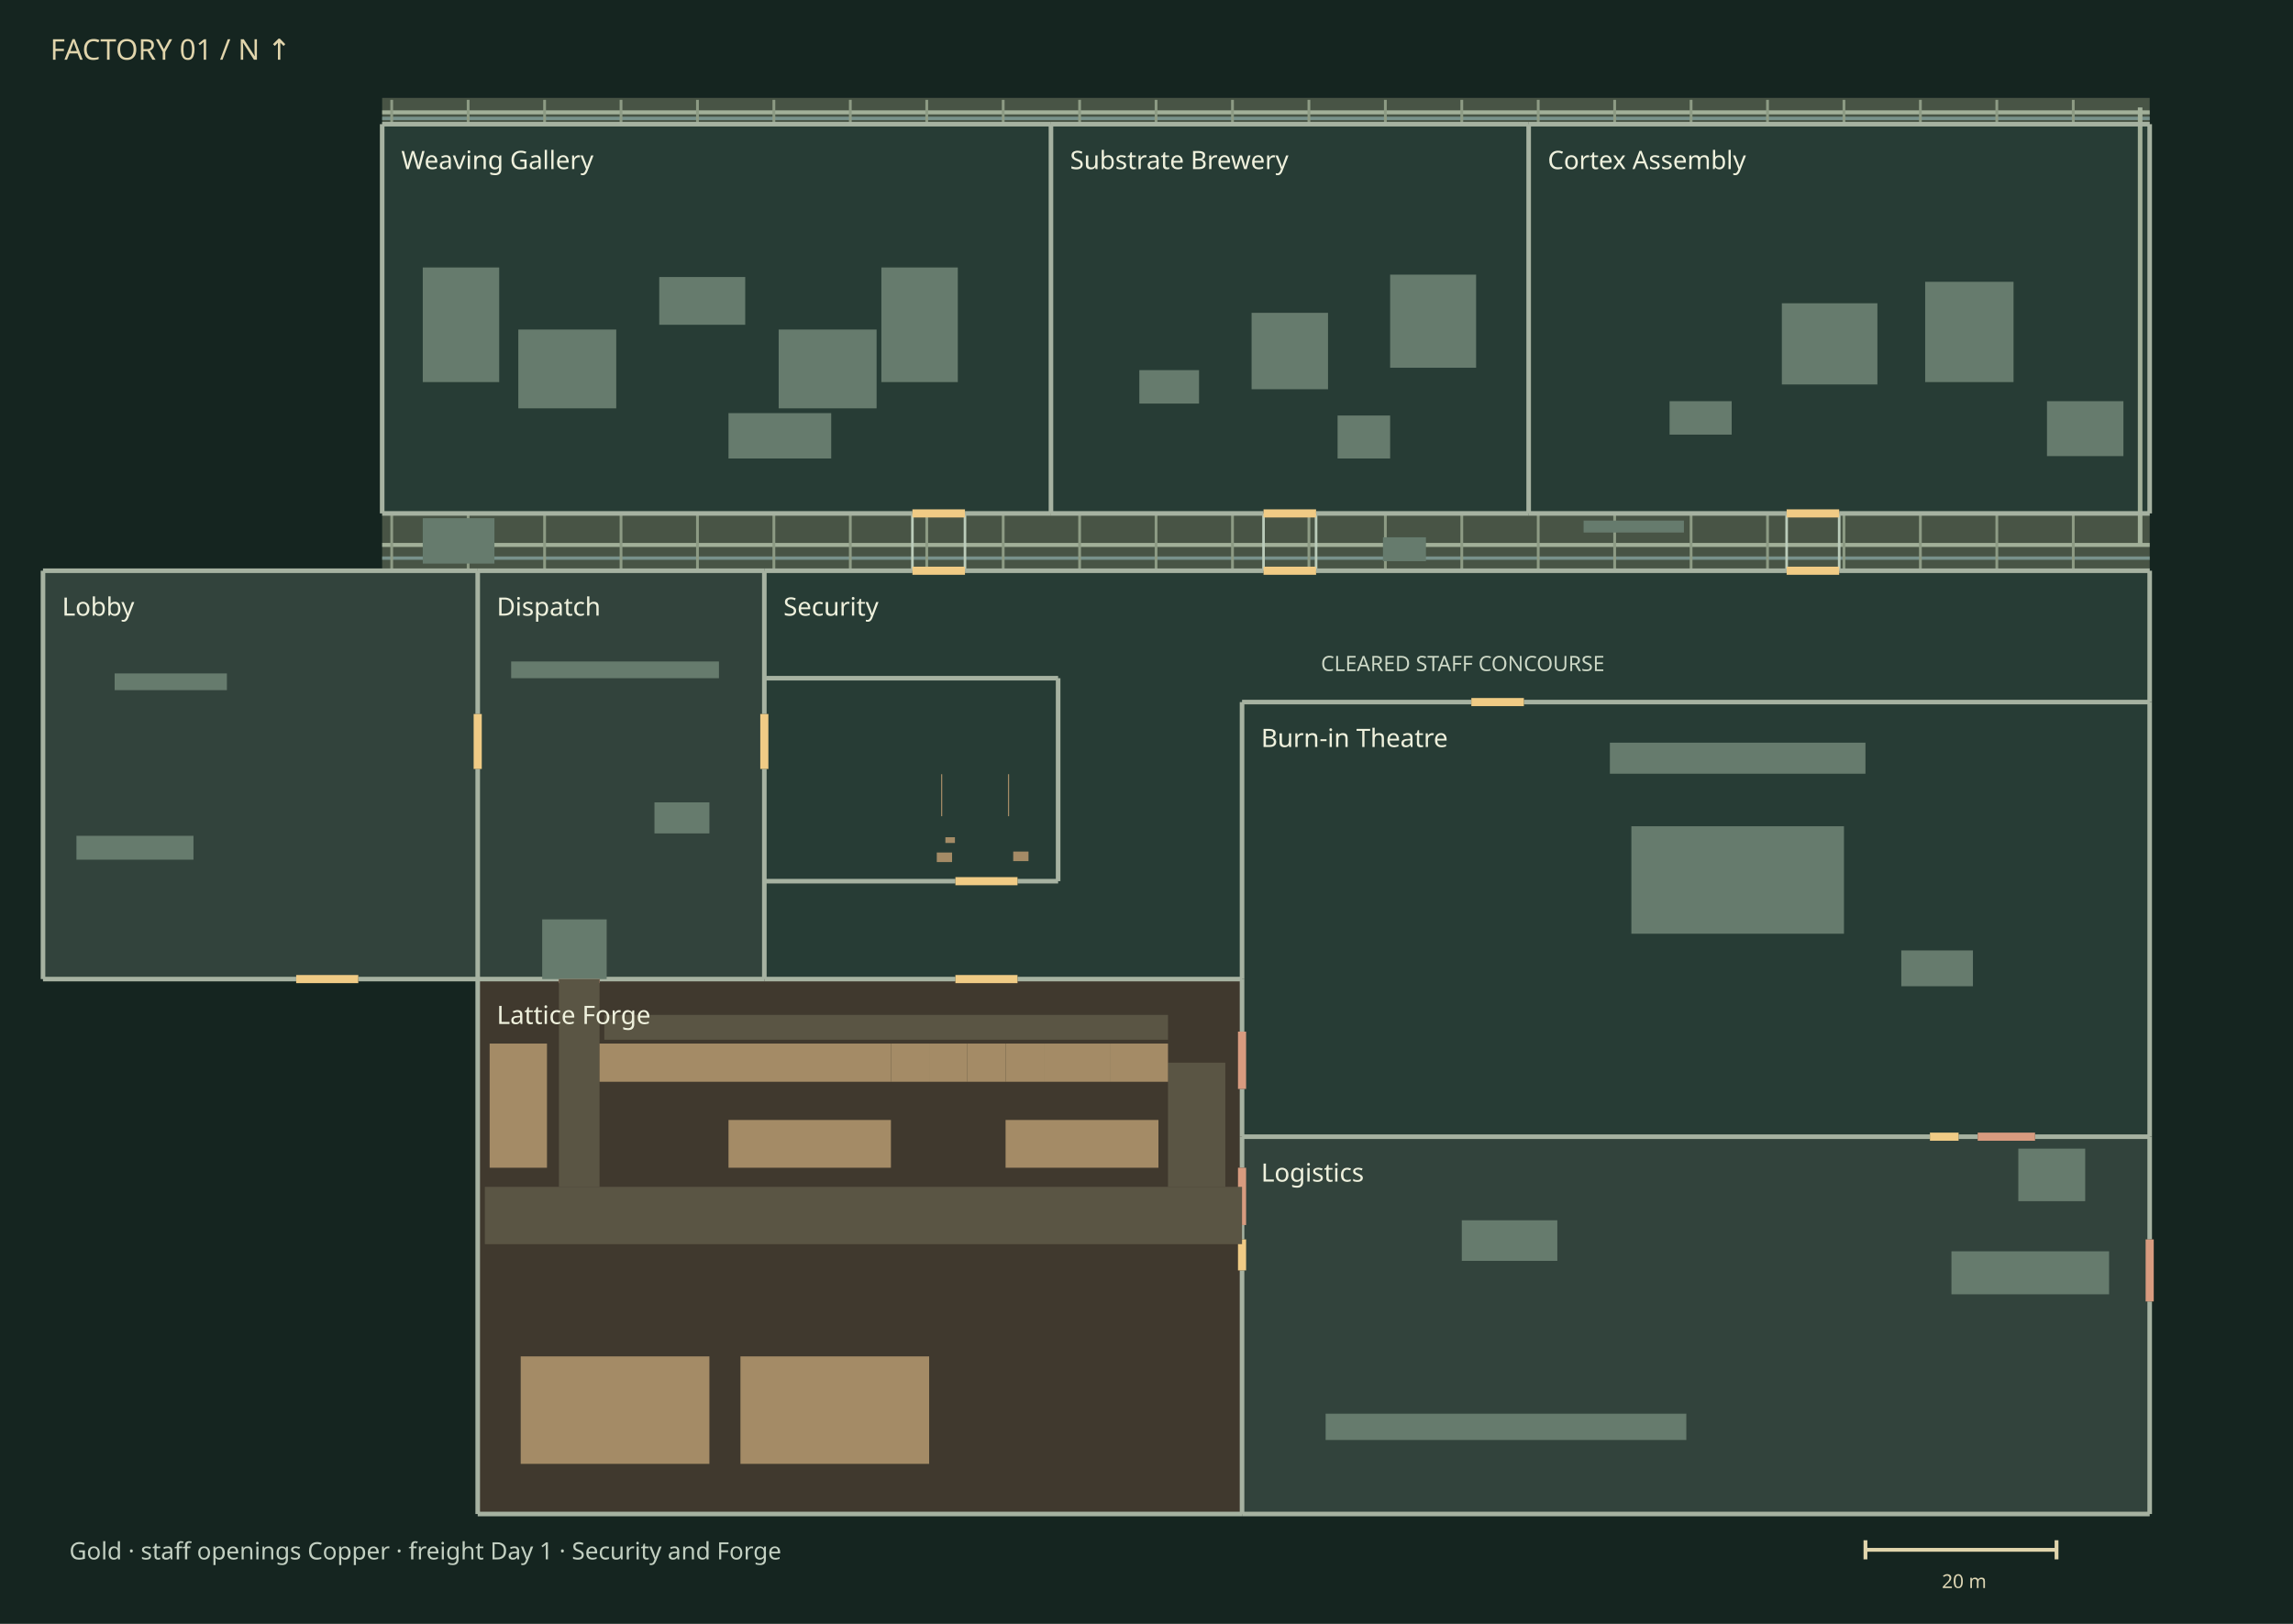
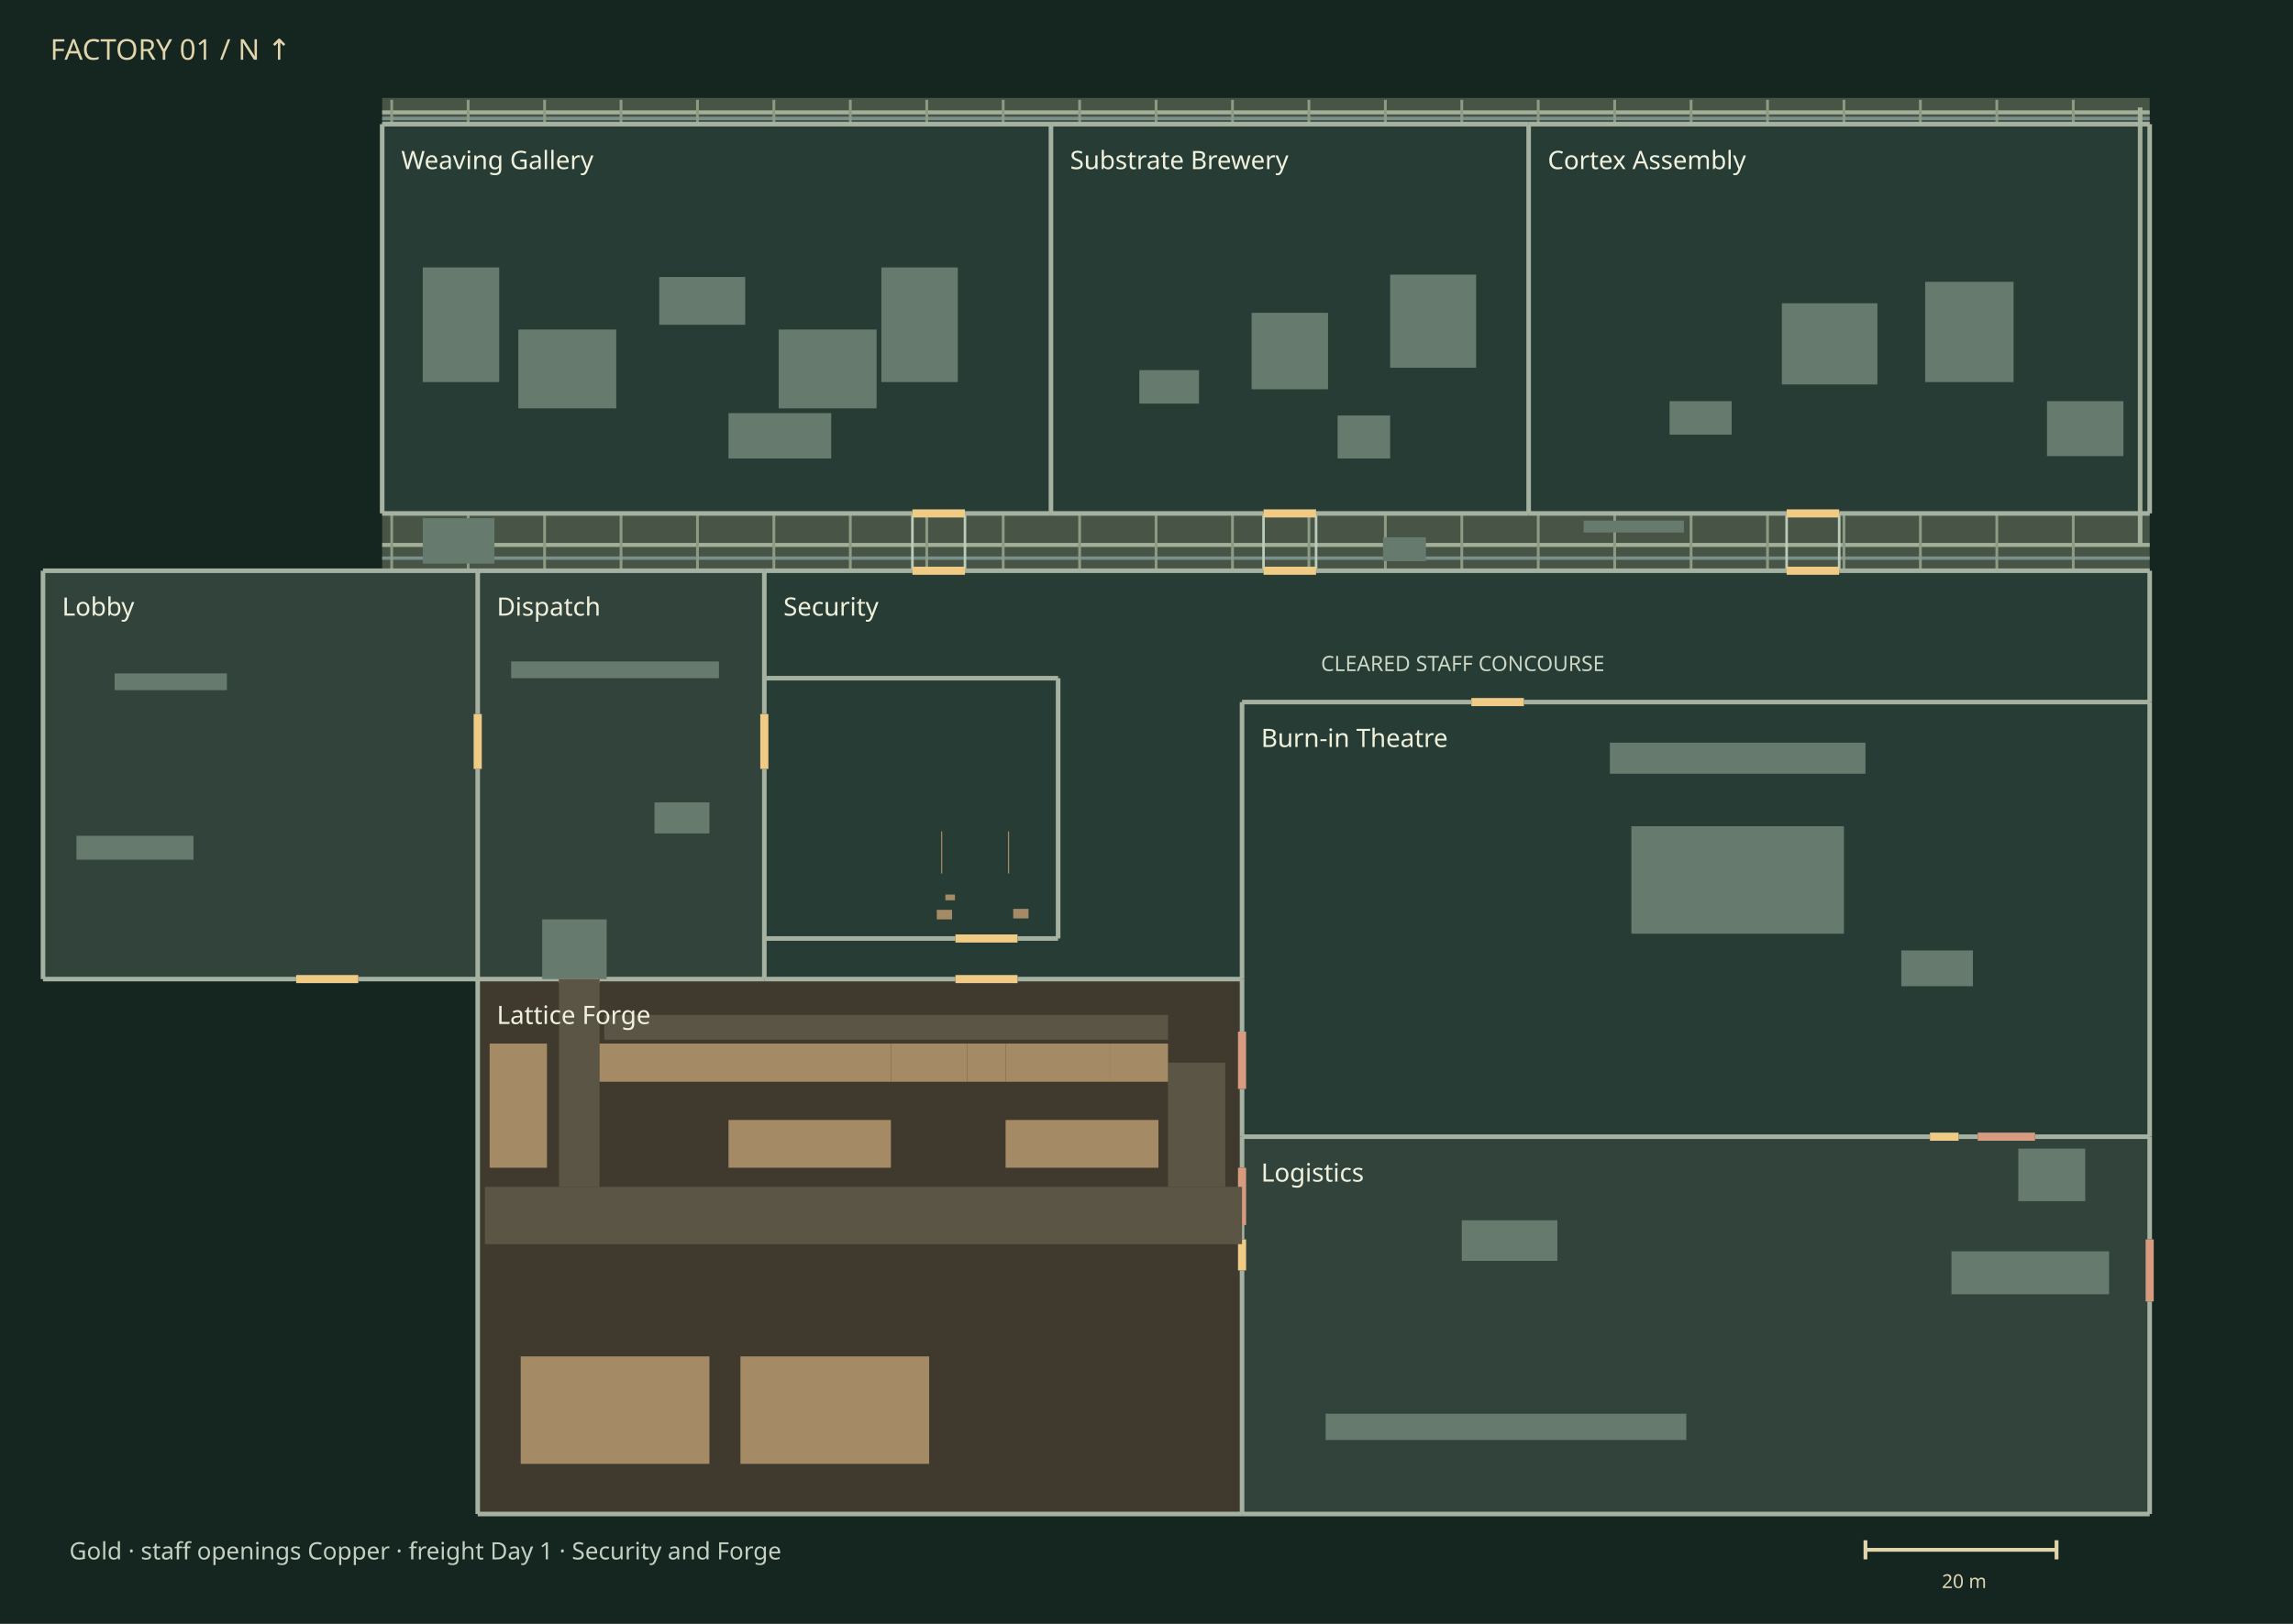
<svg xmlns="http://www.w3.org/2000/svg" width="1200" height="850" viewBox="24.75 35.75 240 170" role="img" aria-labelledby="planTitle">
  <rect x="24.75" y="35.75" width="240" height="170" fill="#152520" />
  <g id="shell">
    <polygon points="64.75,48.75 134.75,48.75 134.75,89.5 64.75,89.5" fill="#273c35" />
    <polygon points="134.75,48.75 184.75,48.75 184.75,89.5 134.75,89.5" fill="#273c35" />
    <polygon points="184.75,48.75 249.75,48.75 249.75,89.5 184.75,89.5" fill="#273c35" />
    <polygon points="29.25,95.5 74.75,95.5 74.75,138.25 29.25,138.25" fill="#32433c" />
    <polygon points="74.75,95.5 104.75,95.5 104.75,138.25 74.75,138.25" fill="#32433c" />
    <polygon points="104.75,95.5 249.75,95.5 249.75,109.25 154.75,109.25 154.75,138.25 104.75,138.25" fill="#273c35" />
    <polygon points="74.75,138.25 154.75,138.25 154.75,194.25 74.75,194.25" fill="#40392e" />
    <polygon points="154.75,109.25 249.75,109.25 249.75,154.75 154.75,154.75" fill="#273c35" />
    <polygon points="154.75,154.75 249.75,154.75 249.75,194.25 154.75,194.25" fill="#32433c" />
    <rect x="64.75" y="89.5" width="185" height="6" fill="#485445" />
    <path d="M64.75 92.8L249.75 92.8" stroke="#a2b099" stroke-width="0.42" />
    <rect x="64.75" y="46" width="185" height="2.75" fill="#485445" />
    <path d="M64.75 47.513L249.75 47.513" stroke="#a2b099" stroke-width="0.42" />
    <path d="M64.75 94.18L249.75 94.18" stroke="#78928b" stroke-width="0.35" />
    <path d="M65.75 89.7L65.75 95.3" stroke="#8d9b84" stroke-width="0.29" />
    <path d="M73.75 89.7L73.75 95.3" stroke="#8d9b84" stroke-width="0.29" />
    <path d="M81.75 89.7L81.75 95.3" stroke="#8d9b84" stroke-width="0.29" />
    <path d="M89.75 89.7L89.75 95.3" stroke="#8d9b84" stroke-width="0.29" />
    <path d="M97.75 89.7L97.75 95.3" stroke="#8d9b84" stroke-width="0.29" />
    <path d="M105.75 89.7L105.75 95.3" stroke="#8d9b84" stroke-width="0.29" />
    <path d="M113.75 89.7L113.75 95.3" stroke="#8d9b84" stroke-width="0.29" />
    <path d="M121.75 89.7L121.75 95.3" stroke="#8d9b84" stroke-width="0.29" />
    <path d="M129.75 89.7L129.75 95.3" stroke="#8d9b84" stroke-width="0.29" />
    <path d="M137.75 89.7L137.75 95.3" stroke="#8d9b84" stroke-width="0.29" />
    <path d="M145.75 89.7L145.75 95.3" stroke="#8d9b84" stroke-width="0.29" />
    <path d="M153.75 89.7L153.75 95.3" stroke="#8d9b84" stroke-width="0.29" />
    <path d="M161.75 89.7L161.75 95.3" stroke="#8d9b84" stroke-width="0.29" />
    <path d="M169.75 89.7L169.75 95.3" stroke="#8d9b84" stroke-width="0.29" />
    <path d="M177.75 89.7L177.75 95.3" stroke="#8d9b84" stroke-width="0.29" />
    <path d="M185.75 89.7L185.75 95.3" stroke="#8d9b84" stroke-width="0.29" />
    <path d="M193.75 89.7L193.75 95.3" stroke="#8d9b84" stroke-width="0.29" />
    <path d="M201.75 89.7L201.75 95.3" stroke="#8d9b84" stroke-width="0.29" />
    <path d="M209.75 89.7L209.75 95.3" stroke="#8d9b84" stroke-width="0.29" />
    <path d="M217.75 89.7L217.75 95.3" stroke="#8d9b84" stroke-width="0.29" />
    <path d="M225.75 89.7L225.75 95.3" stroke="#8d9b84" stroke-width="0.29" />
    <path d="M233.75 89.7L233.75 95.3" stroke="#8d9b84" stroke-width="0.29" />
    <path d="M241.75 89.7L241.75 95.3" stroke="#8d9b84" stroke-width="0.29" />
    <path d="M64.75 48.145L249.75 48.145" stroke="#78928b" stroke-width="0.35" />
    <path d="M65.75 46.2L65.75 48.55" stroke="#8d9b84" stroke-width="0.29" />
    <path d="M73.75 46.2L73.75 48.55" stroke="#8d9b84" stroke-width="0.29" />
    <path d="M81.75 46.2L81.75 48.55" stroke="#8d9b84" stroke-width="0.29" />
    <path d="M89.75 46.2L89.75 48.55" stroke="#8d9b84" stroke-width="0.29" />
    <path d="M97.75 46.2L97.75 48.55" stroke="#8d9b84" stroke-width="0.29" />
    <path d="M105.75 46.2L105.75 48.55" stroke="#8d9b84" stroke-width="0.29" />
    <path d="M113.75 46.2L113.75 48.55" stroke="#8d9b84" stroke-width="0.29" />
    <path d="M121.75 46.2L121.75 48.55" stroke="#8d9b84" stroke-width="0.29" />
    <path d="M129.75 46.2L129.75 48.55" stroke="#8d9b84" stroke-width="0.29" />
    <path d="M137.75 46.2L137.75 48.55" stroke="#8d9b84" stroke-width="0.29" />
    <path d="M145.75 46.2L145.75 48.55" stroke="#8d9b84" stroke-width="0.29" />
    <path d="M153.75 46.2L153.75 48.55" stroke="#8d9b84" stroke-width="0.29" />
    <path d="M161.75 46.2L161.75 48.55" stroke="#8d9b84" stroke-width="0.29" />
    <path d="M169.75 46.2L169.75 48.55" stroke="#8d9b84" stroke-width="0.29" />
    <path d="M177.75 46.2L177.75 48.55" stroke="#8d9b84" stroke-width="0.29" />
    <path d="M185.75 46.2L185.75 48.55" stroke="#8d9b84" stroke-width="0.29" />
    <path d="M193.75 46.2L193.75 48.55" stroke="#8d9b84" stroke-width="0.29" />
    <path d="M201.75 46.2L201.75 48.55" stroke="#8d9b84" stroke-width="0.29" />
    <path d="M209.75 46.2L209.75 48.55" stroke="#8d9b84" stroke-width="0.29" />
    <path d="M217.75 46.2L217.75 48.55" stroke="#8d9b84" stroke-width="0.29" />
    <path d="M225.75 46.2L225.75 48.55" stroke="#8d9b84" stroke-width="0.29" />
    <path d="M233.75 46.2L233.75 48.55" stroke="#8d9b84" stroke-width="0.29" />
    <path d="M241.75 46.2L241.75 48.55" stroke="#8d9b84" stroke-width="0.29" />
    <path d="M248.75 47L248.75 92.8" stroke="#a2b099" stroke-width="0.48" />
    <path d="M120.25 89.5L120.25 95.5" stroke="#bbccba" stroke-width="0.27" />
    <path d="M125.75 89.5L125.75 95.5" stroke="#bbccba" stroke-width="0.27" />
    <path d="M157 89.5L157 95.5" stroke="#bbccba" stroke-width="0.27" />
    <path d="M162.5 89.5L162.5 95.5" stroke="#bbccba" stroke-width="0.27" />
    <path d="M211.75 89.5L211.75 95.5" stroke="#bbccba" stroke-width="0.27" />
    <path d="M217.25 89.5L217.25 95.5" stroke="#bbccba" stroke-width="0.27" />
    <path d="M64.75 48.75L134.75 48.75" stroke="#a6b2a1" stroke-width="0.48" />
    <path d="M134.75 48.75L184.75 48.75" stroke="#a6b2a1" stroke-width="0.48" />
    <path d="M184.75 48.75L249.75 48.75" stroke="#a6b2a1" stroke-width="0.48" />
    <path d="M134.75 48.75L134.75 89.5" stroke="#a6b2a1" stroke-width="0.48" />
    <path d="M64.75 89.5L120.25 89.5" stroke="#a6b2a1" stroke-width="0.48" />
    <path d="M125.75 89.5L134.75 89.5" stroke="#a6b2a1" stroke-width="0.48" />
    <path d="M134.75 89.5L157 89.5" stroke="#a6b2a1" stroke-width="0.48" />
    <path d="M162.5 89.5L184.75 89.5" stroke="#a6b2a1" stroke-width="0.48" />
    <path d="M184.75 89.5L211.75 89.5" stroke="#a6b2a1" stroke-width="0.48" />
    <path d="M217.25 89.5L249.75 89.5" stroke="#a6b2a1" stroke-width="0.48" />
    <path d="M64.75 48.75L64.75 89.5" stroke="#a6b2a1" stroke-width="0.48" />
    <path d="M184.75 48.75L184.75 89.5" stroke="#a6b2a1" stroke-width="0.48" />
    <path d="M249.75 48.75L249.75 89.5" stroke="#a6b2a1" stroke-width="0.48" />
    <path d="M249.75 95.5L249.75 109.25" stroke="#a6b2a1" stroke-width="0.48" />
    <path d="M249.75 109.25L249.75 154.75" stroke="#a6b2a1" stroke-width="0.48" />
    <path d="M249.75 154.75L249.75 165.5" stroke="#a6b2a1" stroke-width="0.48" />
    <path d="M249.75 172L249.75 194.25" stroke="#a6b2a1" stroke-width="0.48" />
    <path d="M29.25 95.5L74.75 95.5" stroke="#a6b2a1" stroke-width="0.48" />
    <path d="M74.75 95.5L104.75 95.5" stroke="#a6b2a1" stroke-width="0.48" />
    <path d="M104.75 95.5L120.25 95.5" stroke="#a6b2a1" stroke-width="0.48" />
    <path d="M125.75 95.5L157 95.5" stroke="#a6b2a1" stroke-width="0.48" />
    <path d="M162.5 95.5L211.75 95.5" stroke="#a6b2a1" stroke-width="0.48" />
    <path d="M217.25 95.5L249.75 95.5" stroke="#a6b2a1" stroke-width="0.48" />
    <path d="M74.75 95.5L74.75 110.5" stroke="#a6b2a1" stroke-width="0.48" />
    <path d="M74.75 116.25L74.75 138.25" stroke="#a6b2a1" stroke-width="0.48" />
    <path d="M74.75 138.25L74.75 194.25" stroke="#a6b2a1" stroke-width="0.48" />
    <path d="M29.25 138.25L55.75 138.25" stroke="#a6b2a1" stroke-width="0.48" />
    <path d="M62.25 138.25L74.75 138.25" stroke="#a6b2a1" stroke-width="0.48" />
    <path d="M74.75 138.25L83.25 138.25" stroke="#a6b2a1" stroke-width="0.48" />
    <path d="M87.5 138.25L104.75 138.25" stroke="#a6b2a1" stroke-width="0.48" />
    <path d="M104.75 138.25L124.75 138.25" stroke="#a6b2a1" stroke-width="0.48" />
    <path d="M131.25 138.25L154.75 138.25" stroke="#a6b2a1" stroke-width="0.48" />
    <path d="M29.25 95.5L29.25 138.25" stroke="#a6b2a1" stroke-width="0.48" />
    <path d="M104.75 95.5L104.75 110.5" stroke="#a6b2a1" stroke-width="0.48" />
    <path d="M104.75 116.25L104.75 138.25" stroke="#a6b2a1" stroke-width="0.48" />
    <path d="M154.75 109.25L178.75 109.25" stroke="#a6b2a1" stroke-width="0.48" />
    <path d="M184.25 109.25L249.75 109.25" stroke="#a6b2a1" stroke-width="0.48" />
    <path d="M154.75 109.25L154.75 138.25" stroke="#a6b2a1" stroke-width="0.48" />
    <path d="M154.75 138.25L154.75 143.75" stroke="#a6b2a1" stroke-width="0.48" />
    <path d="M154.75 149.75L154.75 154.75" stroke="#a6b2a1" stroke-width="0.48" />
    <path d="M154.75 154.75L154.75 158" stroke="#a6b2a1" stroke-width="0.48" />
    <path d="M154.75 164L154.75 165.5" stroke="#a6b2a1" stroke-width="0.48" />
    <path d="M154.75 168.75L154.75 194.25" stroke="#a6b2a1" stroke-width="0.48" />
    <path d="M74.75 194.25L154.75 194.25" stroke="#a6b2a1" stroke-width="0.48" />
    <path d="M154.75 194.25L249.75 194.25" stroke="#a6b2a1" stroke-width="0.48" />
    <path d="M154.75 154.75L226.75 154.75" stroke="#a6b2a1" stroke-width="0.48" />
    <path d="M229.75 154.75L231.75 154.75" stroke="#a6b2a1" stroke-width="0.48" />
    <path d="M237.75 154.75L249.75 154.75" stroke="#a6b2a1" stroke-width="0.48" />
    <path d="M104.75 106.75L135.5 106.75" stroke="#a6b2a1" stroke-width="0.48" />
-     <path d="M135.5 106.75L135.5 128" stroke="#a6b2a1" stroke-width="0.48" />
-     <path d="M104.75 128L124.75 128" stroke="#a6b2a1" stroke-width="0.48" />
-     <path d="M131.25 128L135.5 128" stroke="#a6b2a1" stroke-width="0.48" />
+     <path d="M135.5 106.75L135.5 134" stroke="#a6b2a1" stroke-width="0.48" />
+     <path d="M104.75 134L124.75 134" stroke="#a6b2a1" stroke-width="0.48" />
+     <path d="M131.25 134L135.5 134" stroke="#a6b2a1" stroke-width="0.48" />
    <path d="M55.75 138.25L62.25 138.25" stroke="#f0cb85" stroke-width="0.85" />
    <path d="M74.75 110.5L74.75 116.25" stroke="#f0cb85" stroke-width="0.85" />
    <path d="M104.75 110.5L104.75 116.25" stroke="#f0cb85" stroke-width="0.85" />
-     <path d="M124.75 128L131.25 128" stroke="#f0cb85" stroke-width="0.85" />
+     <path d="M124.75 134L131.25 134" stroke="#f0cb85" stroke-width="0.85" />
    <path d="M124.75 138.25L131.25 138.25" stroke="#f0cb85" stroke-width="0.85" />
    <path d="M83.25 138.25L87.5 138.25" stroke="#d89b7f" stroke-width="0.85" />
    <path d="M178.75 109.25L184.25 109.25" stroke="#f0cb85" stroke-width="0.85" />
    <path d="M154.75 143.75L154.75 149.75" stroke="#d89b7f" stroke-width="0.85" />
    <path d="M154.75 158L154.75 164" stroke="#d89b7f" stroke-width="0.85" />
    <path d="M154.75 165.5L154.75 168.75" stroke="#f0cb85" stroke-width="0.85" />
    <path d="M226.75 154.75L229.75 154.75" stroke="#f0cb85" stroke-width="0.85" />
    <path d="M231.75 154.75L237.75 154.75" stroke="#d89b7f" stroke-width="0.85" />
    <path d="M249.75 165.5L249.75 172" stroke="#d89b7f" stroke-width="0.85" />
    <path d="M120.25 95.5L125.75 95.5" stroke="#f0cb85" stroke-width="0.85" />
    <path d="M120.25 89.5L125.75 89.5" stroke="#f0cb85" stroke-width="0.85" />
    <path d="M157 95.5L162.5 95.5" stroke="#f0cb85" stroke-width="0.85" />
    <path d="M157 89.5L162.5 89.5" stroke="#f0cb85" stroke-width="0.85" />
    <path d="M211.75 95.5L217.25 95.5" stroke="#f0cb85" stroke-width="0.85" />
    <path d="M211.75 89.5L217.25 89.5" stroke="#f0cb85" stroke-width="0.85" />
    <rect x="83.25" y="138.25" width="4.25" height="21.75" fill="#5a5544" />
    <rect x="75.5" y="160" width="79.25" height="6" fill="#5a5544" />
    <rect x="147" y="147" width="6" height="13" fill="#5a5544" />
    <rect x="88" y="142" width="59" height="2.6" fill="#5a5544" />
    <rect x="76" y="145" width="6" height="13" fill="#a48b66" />
    <rect x="87.5" y="145" width="30.5" height="4" fill="#a48b66" />
    <rect x="141" y="145" width="6" height="4" fill="#a48b66" />
    <rect x="79.25" y="177.75" width="19.75" height="11.25" fill="#a48b66" />
    <rect x="102.25" y="177.75" width="19.75" height="11.25" fill="#a48b66" />
    <rect x="101" y="153" width="17" height="5" fill="#a48b66" />
    <rect x="130" y="153" width="16" height="5" fill="#a48b66" />
-     <rect x="122.8" y="125" width="1.6" height="1" fill="#a48b66" />
-     <rect x="130.8" y="124.9" width="1.6" height="1" fill="#a48b66" />
-     <rect x="123.7" y="123.4" width="1" height="0.6" fill="#a48b66" />
-     <rect x="123.25" y="116.8" width="0.12" height="4.4" fill="#a48b66" />
-     <rect x="130.25" y="116.8" width="0.12" height="4.4" fill="#a48b66" />
+     <rect x="122.8" y="131" width="1.6" height="1" fill="#a48b66" />
+     <rect x="130.8" y="130.9" width="1.6" height="1" fill="#a48b66" />
+     <rect x="123.7" y="129.4" width="1" height="0.6" fill="#a48b66" />
+     <rect x="123.25" y="122.8" width="0.12" height="4.4" fill="#a48b66" />
+     <rect x="130.25" y="122.8" width="0.12" height="4.4" fill="#a48b66" />
    <rect x="118" y="145" width="4" height="4" fill="#a48b66" />
    <rect x="122" y="145" width="4" height="4" fill="#a48b66" />
    <rect x="126" y="145" width="4" height="4" fill="#a48b66" />
    <rect x="130" y="145" width="4" height="4" fill="#a48b66" />
    <rect x="134" y="145" width="7" height="4" fill="#a48b66" />
    <rect x="32.75" y="123.25" width="12.25" height="2.5" fill="#667b6d" />
    <rect x="36.75" y="106.25" width="11.75" height="1.75" fill="#667b6d" />
    <rect x="78.25" y="105" width="21.75" height="1.75" fill="#667b6d" />
    <rect x="93.25" y="119.75" width="5.75" height="3.25" fill="#667b6d" />
    <rect x="81.5" y="132" width="6.75" height="6.25" fill="#667b6d" />
    <rect x="79" y="70.25" width="10.25" height="8.25" fill="#667b6d" />
    <rect x="106.25" y="70.25" width="10.25" height="8.25" fill="#667b6d" />
    <rect x="93.75" y="64.75" width="9" height="5" fill="#667b6d" />
    <rect x="117" y="63.75" width="8" height="12" fill="#667b6d" />
    <rect x="69" y="63.75" width="8" height="12" fill="#667b6d" />
    <rect x="101" y="79" width="10.75" height="4.75" fill="#667b6d" />
    <rect x="155.75" y="68.5" width="8" height="8" fill="#667b6d" />
    <rect x="170.25" y="64.5" width="9" height="9.75" fill="#667b6d" />
    <rect x="144" y="74.5" width="6.25" height="3.5" fill="#667b6d" />
    <rect x="164.75" y="79.25" width="5.5" height="4.5" fill="#667b6d" />
    <rect x="211.25" y="67.5" width="10" height="8.5" fill="#667b6d" />
    <rect x="226.25" y="65.25" width="9.25" height="10.5" fill="#667b6d" />
    <rect x="199.5" y="77.75" width="6.5" height="3.5" fill="#667b6d" />
    <rect x="239" y="77.75" width="8" height="5.75" fill="#667b6d" />
    <rect x="193.25" y="113.5" width="26.75" height="3.25" fill="#667b6d" />
    <rect x="195.5" y="122.25" width="22.25" height="11.25" fill="#667b6d" />
    <rect x="223.75" y="135.25" width="7.5" height="3.75" fill="#667b6d" />
    <rect x="177.75" y="163.5" width="10" height="4.25" fill="#667b6d" />
    <rect x="163.5" y="183.75" width="37.75" height="2.75" fill="#667b6d" />
    <rect x="229" y="166.75" width="16.5" height="4.5" fill="#667b6d" />
    <rect x="236" y="156" width="7" height="5.5" fill="#667b6d" />
    <rect x="69" y="90" width="7.5" height="4.75" fill="#667b6d" />
    <rect x="169.5" y="92" width="4.5" height="2.5" fill="#667b6d" />
    <rect x="190.5" y="90.25" width="10.5" height="1.25" fill="#667b6d" />
  </g>
  <g font-family="system-ui,sans-serif">
    <text x="66.75" y="53.45" fill="#eff1dd" font-size="2.65">Weaving Gallery</text>
    <text x="136.75" y="53.45" fill="#eff1dd" font-size="2.65">Substrate Brewery</text>
    <text x="186.75" y="53.45" fill="#eff1dd" font-size="2.65">Cortex Assembly</text>
    <text x="31.25" y="100.2" fill="#eff1dd" font-size="2.65">Lobby</text>
    <text x="76.75" y="100.2" fill="#eff1dd" font-size="2.65">Dispatch</text>
    <text x="106.75" y="100.2" fill="#eff1dd" font-size="2.65">Security</text>
    <text x="76.75" y="142.95" fill="#eff1dd" font-size="2.65">Lattice Forge</text>
    <text x="156.75" y="113.95" fill="#eff1dd" font-size="2.65">Burn-in Theatre</text>
    <text x="156.75" y="159.45" fill="#eff1dd" font-size="2.65">Logistics</text>
    <text x="30" y="42" fill="#e1d5ac" font-size="3">FACTORY 01   /   N ↑</text>
    <text x="163" y="106" fill="#ced9c7" font-size="2.2">CLEARED STAFF CONCOURSE</text>
    <text x="32" y="199" fill="#c3d0c2" font-size="2.5">Gold · staff openings       Copper · freight       Day 1 · Security and Forge</text>
    <path d="M220 198h20m-20 -1v2m20 -2v2" stroke="#e1d5ac" stroke-width=".4" />
    <text x="228" y="202" fill="#ded6b4" font-size="2">20 m</text>
  </g>
</svg>
